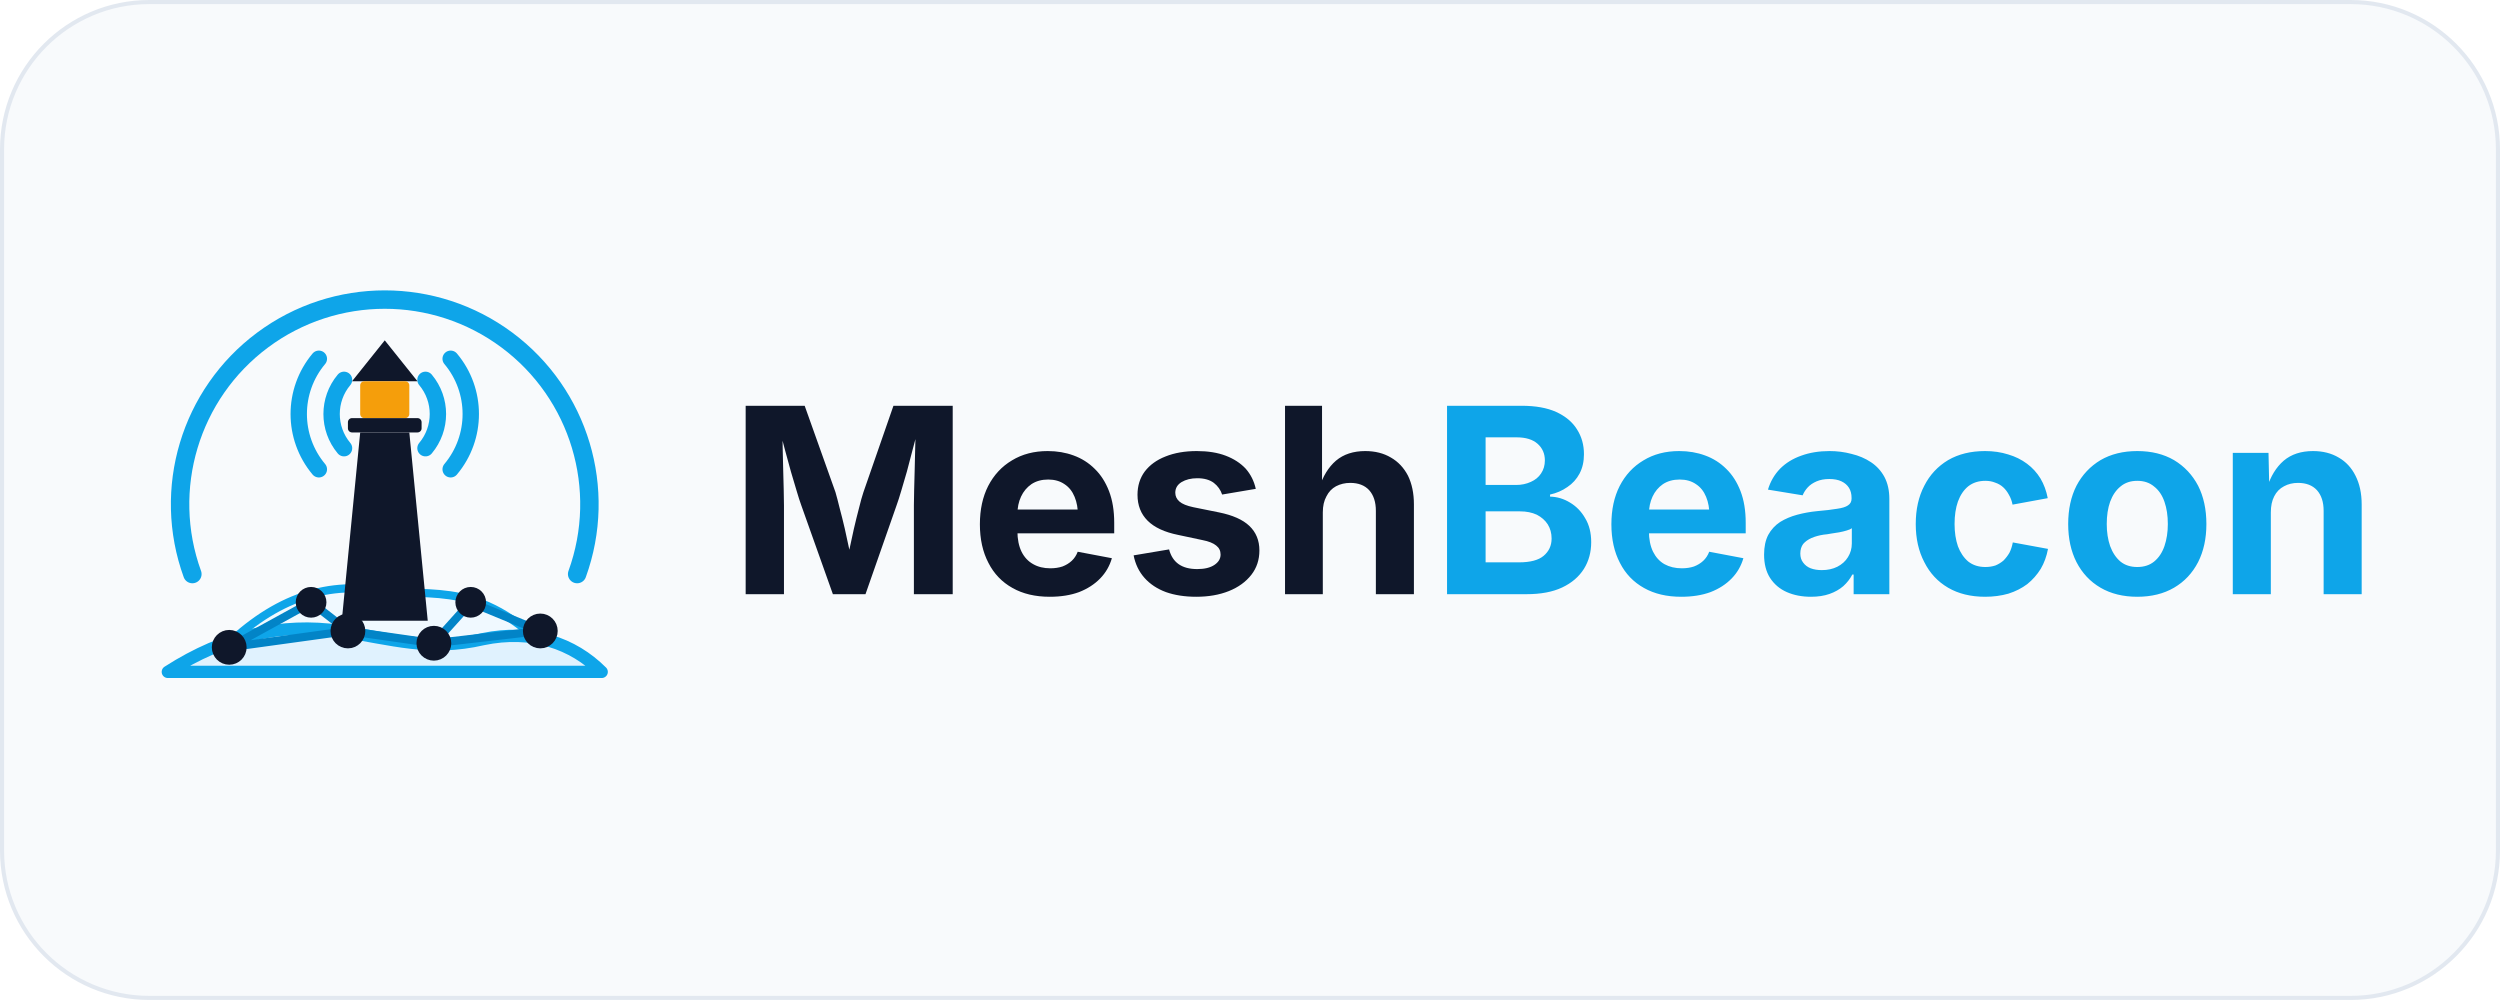
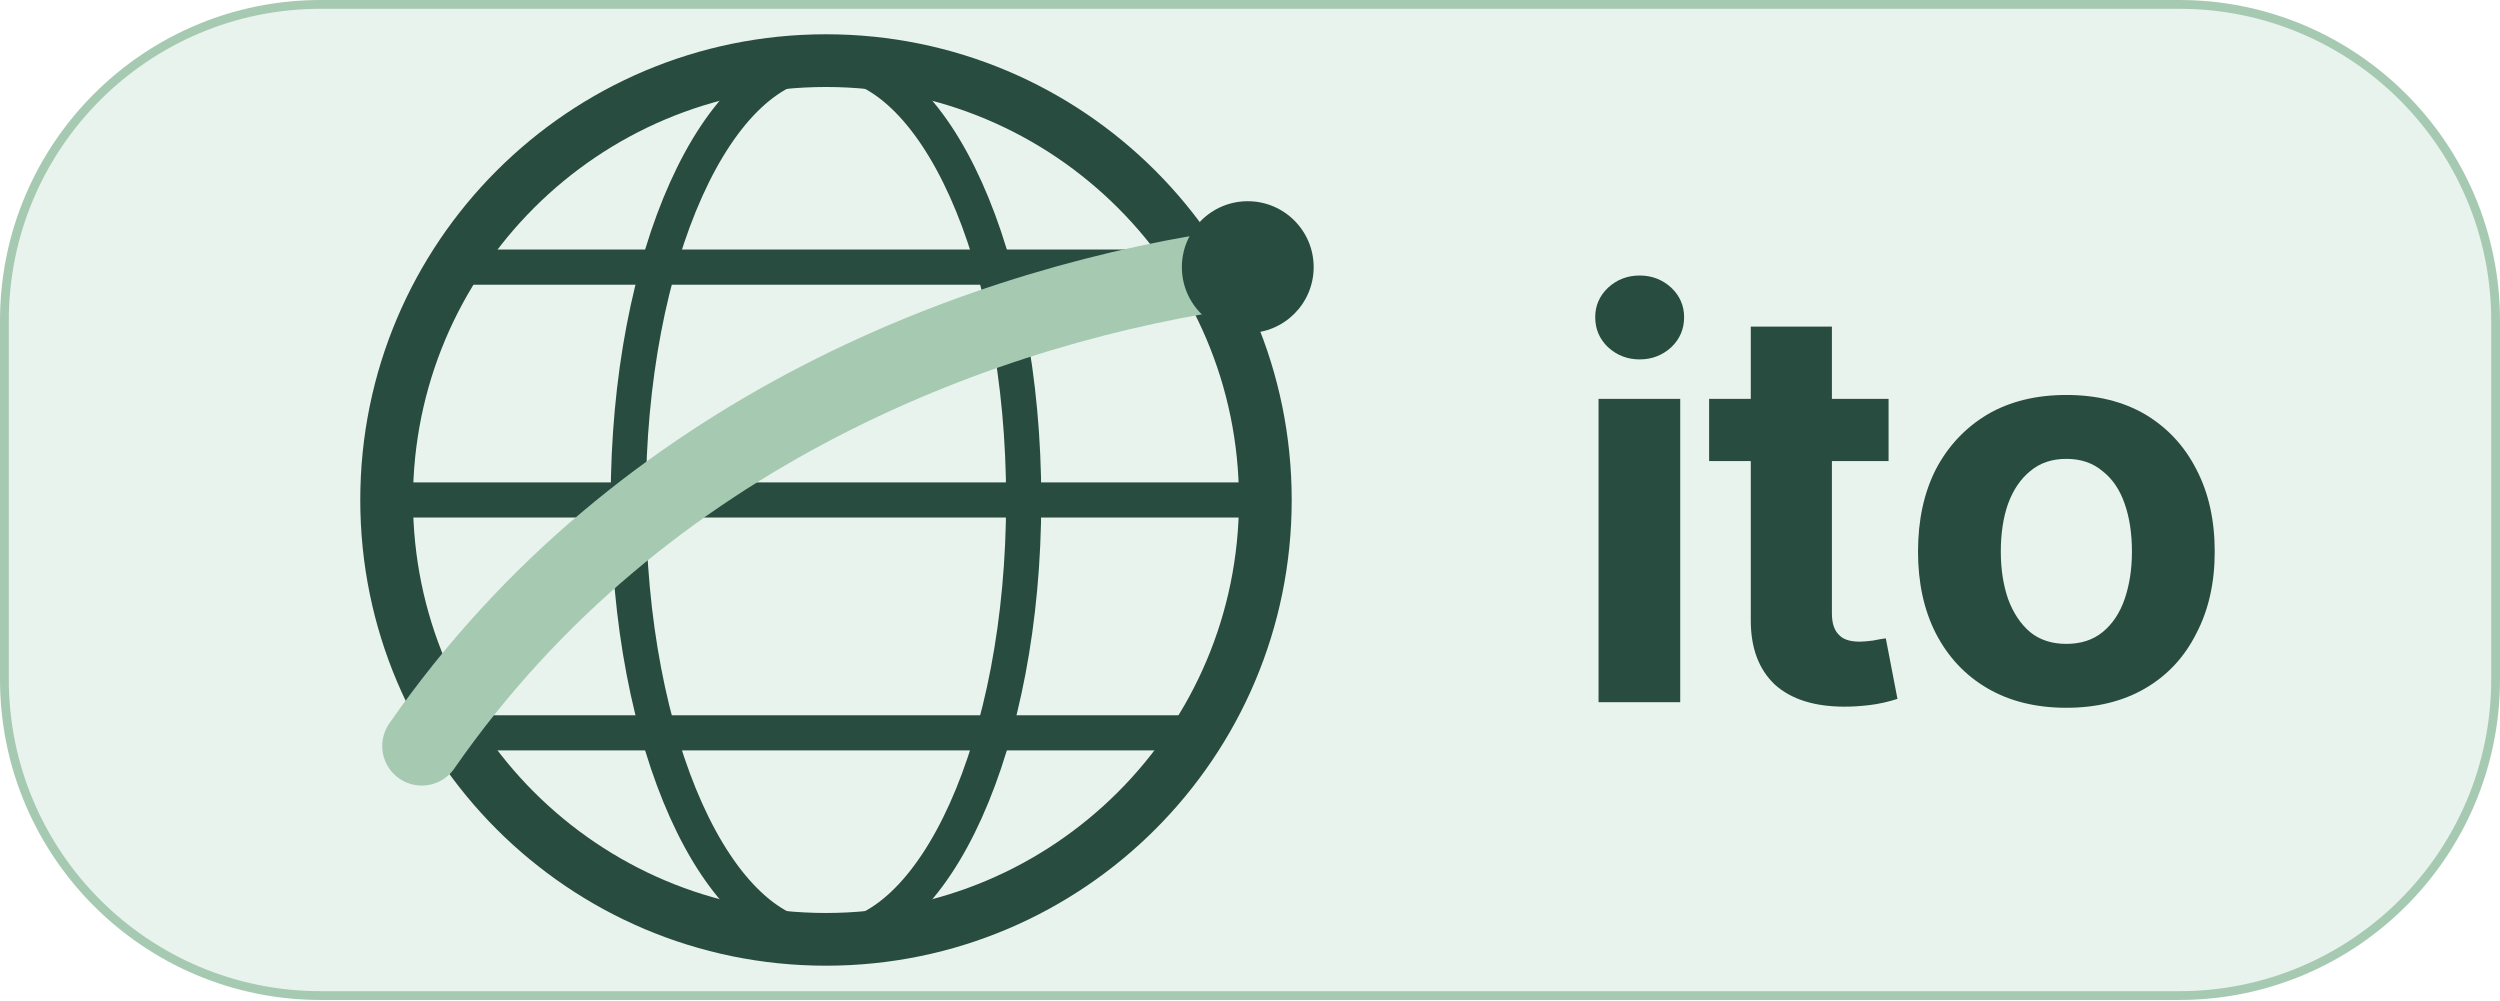
- <svg xmlns="http://www.w3.org/2000/svg" viewBox="0 0 1221.55 488.621" width="1221.55" height="488.621" role="img">
-   <style>.ring{fill:none;stroke:#0EA5E9;stroke-width:9;stroke-linecap:round}.wave{fill:none;stroke:#0EA5E9;stroke-width:8;stroke-linecap:round}.tower{fill:#0F172A}.lamp{fill:#F59E0B}.hillback{fill:#F0F9FF;stroke:#0EA5E9;stroke-width:4;stroke-linejoin:round}.hill{fill:#E0F2FE;stroke:#0EA5E9;stroke-width:6;stroke-linejoin:round}.link{fill:none;stroke:#0284C7;stroke-width:4;stroke-linecap:round;stroke-linejoin:round}.node{fill:#0F172A;stroke:#0F172A;stroke-width:3}.mesh{fill:#0F172A}.beacon{fill:#0EA5E9}.tile{fill:#F8FAFC;stroke:#E2E8F0;stroke-width:2}</style>
-   <rect class="tile" x="1" y="1" width="1219.55" height="486.6" rx="72" />
-   <g transform="translate(60 116.3)">
+ <svg xmlns="http://www.w3.org/2000/svg" viewBox="0 0 569.017 227.607" width="569.017" height="227.607" role="img">
+   <style>.globe{fill:none;stroke:#284C40;stroke-width:12}.grid{fill:none;stroke:#284C40;stroke-width:8;stroke-linecap:round}.thread{fill:none;stroke:#A6C9B2;stroke-width:18;stroke-linecap:round}.node{fill:#284C40}.word{fill:#284C40}.tile{fill:#E8F3ED;stroke:#A6C9B2;stroke-width:2}</style>
+   <rect class="tile" x="1" y="1" width="567.017" height="225.6" rx="72" />
+   <g transform="translate(60 -14.2)">
    <g>
-       <path class="ring" d="M34 164.2A100 100 0 1 1 222 164.2" />
-       <path class="wave" d="M147.9 69.3A26 26 0 0 1 147.9 102.7M108.1 102.7A26 26 0 0 1 108.1 69.3" />
-       <path class="wave" d="M160.2 59A42 42 0 0 1 160.2 113M95.8 113A42 42 0 0 1 95.8 59" />
-       <path class="hillback" d="M44 206C70 178 96 168 124 172c28 4 52-6 88 34z" />
-       <path class="tower" d="M128 50l16 20h-32z" />
-       <rect class="lamp" x="116" y="70" width="24" height="18" rx="2" />
-       <rect class="tower" x="110" y="88" width="36" height="7" rx="2" />
-       <path class="tower" d="M116 95h24l9 92h-42z" />
-       <path class="hill" d="M22 212c28-18 56-24 84-20 26 4 44 10 70 4 24-5 44 2 58 16z" />
-       <path class="link" d="M52 200L92 178l18 14 42 6 18-20 34 14M52 200l58-8M152 198l52-6" />
-       <circle class="node" cx="52" cy="200" r="7" />
-       <circle class="node" cx="92" cy="178" r="6" />
-       <circle class="node" cx="110" cy="192" r="7" />
-       <circle class="node" cx="152" cy="198" r="7" />
-       <circle class="node" cx="170" cy="178" r="6" />
-       <circle class="node" cx="204" cy="192" r="7" />
+       <circle class="globe" cx="128" cy="128" r="100" />
+       <path class="grid" d="M128 28a45 100 0 0 1 0 200a45 100 0 0 1 0-200z" />
+       <path class="grid" d="M28 128h200M44 75h168M44 181h168" />
+       <path class="thread" d="M36 184c50-72 129-101 188-109" />
+       <circle class="node" cx="224" cy="75" r="15" />
    </g>
    <g transform="translate(296 51.49) scale(1.2646)">
-       <path class="mesh" d="M6.6 96.9V24.1H29.4L41.3 57.5Q42 59.9 42.9 63.6Q43.9 67.3 44.9 71.6Q45.8 75.9 46.7 79.9Q47.6 84 48.1 87H45.2Q45.8 84 46.6 80Q47.5 76 48.4 71.7Q49.4 67.4 50.4 63.6Q51.3 59.9 52.1 57.5L63.7 24.1H86.6V96.9H71.6V62.6Q71.6 60.2 71.7 56.6Q71.8 53.1 71.9 49Q72 44.8 72.1 40.6Q72.2 36.5 72.3 32.8H73.2Q72.3 36.8 71.1 41.1Q70 45.5 68.9 49.5Q67.7 53.6 66.7 57Q65.7 60.4 64.9 62.6L52.9 96.9H40.3L28.1 62.6Q27.3 60.4 26.3 57Q25.3 53.7 24.1 49.6Q23 45.6 21.8 41.2Q20.7 36.9 19.6 32.8H20.8Q20.8 36.3 20.9 40.4Q21 44.6 21.1 48.8Q21.2 52.9 21.3 56.5Q21.4 60.1 21.4 62.6V96.9ZM124.1 97.9Q115.7 97.9 109.7 94.5Q103.6 91.1 100.4 84.8Q97.1 78.5 97.1 69.9Q97.1 61.4 100.3 55.1Q103.6 48.7 109.5 45.2Q115.4 41.6 123.3 41.6Q128.7 41.6 133.3 43.3Q138 45 141.5 48.5Q145 51.9 147 57.1Q149 62.3 149 69.3V73.4H103.1V64.2H141.8L135 66.7Q135 62.4 133.7 59.3Q132.4 56.1 129.8 54.4Q127.2 52.6 123.5 52.6Q119.7 52.6 117 54.4Q114.4 56.2 113 59.2Q111.6 62.2 111.6 66V72.5Q111.6 77.2 113.2 80.5Q114.8 83.7 117.7 85.3Q120.5 86.9 124.3 86.9Q126.9 86.9 129 86.2Q131.1 85.4 132.6 84Q134.1 82.6 134.9 80.5L148.1 83Q146.8 87.5 143.6 90.8Q140.3 94.2 135.4 96.1Q130.5 97.9 124.1 97.9ZM180.7 97.9Q174.1 97.9 169 96.1Q163.9 94.2 160.7 90.6Q157.5 87 156.5 81.9L170.2 79.6Q171.2 83.4 173.9 85.3Q176.6 87.2 181.1 87.2Q185.3 87.2 187.7 85.6Q190.1 84 190.1 81.6Q190.1 79.4 188.4 78.1Q186.7 76.7 183.1 76L173.7 74Q165.8 72.4 161.9 68.5Q158 64.6 158 58.5Q158 53.3 160.8 49.5Q163.7 45.7 168.8 43.7Q174 41.6 180.9 41.6Q187.4 41.6 192.1 43.4Q196.8 45.2 199.8 48.4Q202.7 51.7 203.7 56.2L190.7 58.4Q189.8 55.7 187.5 53.9Q185.1 52.1 181.1 52.1Q177.5 52.1 175 53.6Q172.6 55.1 172.6 57.7Q172.6 59.7 174.2 61.1Q175.8 62.5 179.6 63.3L189.5 65.3Q197.4 66.9 201.2 70.5Q205.1 74.2 205.1 80Q205.1 85.4 202 89.4Q198.8 93.5 193.3 95.7Q187.8 97.9 180.7 97.9ZM229.6 65.3V96.9H215V24.1H229.3V55.9H228.2Q230.3 49.1 234.7 45.3Q239.1 41.6 246 41.6Q251.7 41.6 255.9 44.1Q260.1 46.5 262.5 51.1Q264.8 55.8 264.8 62.2V96.9H250.1V64.7Q250.1 59.6 247.5 56.7Q244.9 53.9 240.2 53.9Q237.2 53.9 234.7 55.2Q232.3 56.5 231 59.1Q229.6 61.6 229.6 65.3Z" />
-       <path class="beacon" transform="translate(271.0 0)" d="M6.6 96.9V24.1H35.4Q43.5 24.1 48.8 26.5Q54.2 29 56.8 33.2Q59.5 37.4 59.5 42.8Q59.5 47.1 57.8 50.3Q56.1 53.5 53.1 55.5Q50.1 57.6 46.4 58.4V59.2Q50.5 59.3 54.1 61.5Q57.8 63.7 60 67.6Q62.3 71.4 62.3 76.8Q62.3 82.6 59.5 87.1Q56.6 91.7 51.1 94.3Q45.6 96.9 37.3 96.9ZM21.5 84.6H34.4Q40.9 84.6 43.9 82.1Q47 79.5 47 75.4Q47 72.3 45.5 69.9Q44 67.6 41.3 66.2Q38.5 64.9 34.8 64.9H21.5ZM21.5 54.7H33.3Q36.4 54.7 39 53.5Q41.5 52.4 42.9 50.3Q44.4 48.1 44.4 45.2Q44.4 41.3 41.6 38.8Q38.8 36.3 33.5 36.3H21.5ZM97.1 97.9Q88.7 97.9 82.7 94.5Q76.6 91.1 73.4 84.8Q70.1 78.5 70.1 69.9Q70.1 61.4 73.3 55.1Q76.6 48.7 82.5 45.2Q88.4 41.6 96.3 41.6Q101.7 41.6 106.3 43.3Q111 45 114.5 48.5Q118 51.9 120 57.1Q122 62.3 122 69.3V73.4H76.1V64.2H114.8L108 66.7Q108 62.4 106.7 59.3Q105.4 56.1 102.8 54.4Q100.2 52.6 96.5 52.6Q92.7 52.6 90 54.4Q87.4 56.2 86 59.2Q84.6 62.2 84.6 66V72.5Q84.6 77.2 86.2 80.5Q87.8 83.7 90.6 85.3Q93.5 86.9 97.3 86.9Q99.9 86.9 102 86.2Q104.1 85.4 105.6 84Q107.1 82.6 107.9 80.5L121.1 83Q119.8 87.5 116.6 90.8Q113.3 94.2 108.4 96.1Q103.5 97.9 97.1 97.9ZM147.2 97.9Q142 97.9 137.9 96.1Q133.8 94.3 131.4 90.6Q129.1 87 129.1 81.6Q129.1 77.1 130.7 74Q132.4 70.9 135.3 69Q138.2 67.2 141.9 66.2Q145.6 65.2 149.7 64.8Q154.4 64.4 157.3 63.9Q160.2 63.5 161.5 62.6Q162.9 61.7 162.9 60V59.7Q162.9 57.4 161.9 55.8Q160.9 54.2 159 53.3Q157.1 52.4 154.3 52.4Q151.5 52.4 149.4 53.3Q147.3 54.2 146 55.6Q144.7 57 144 58.7L130.6 56.5Q132 51.8 135.3 48.4Q138.6 45.1 143.4 43.4Q148.3 41.6 154.4 41.6Q158.8 41.6 162.9 42.7Q167.1 43.7 170.4 45.9Q173.7 48.1 175.6 51.6Q177.5 55.2 177.5 60.1V96.9H163.7V89.3H163.2Q161.9 91.8 159.7 93.8Q157.5 95.7 154.4 96.8Q151.3 97.9 147.2 97.9ZM151.4 87.6Q154.8 87.6 157.4 86.3Q160.1 84.9 161.5 82.6Q163 80.2 163 77.3V71.4Q162.4 71.9 161 72.3Q159.7 72.7 158.1 73Q156.5 73.3 154.9 73.5Q153.4 73.8 152.1 73.9Q149.5 74.3 147.4 75.2Q145.4 76.1 144.2 77.5Q143.1 79 143.1 81.2Q143.1 83.3 144.2 84.7Q145.3 86.2 147.1 86.9Q149 87.6 151.4 87.6ZM214.5 97.9Q206.2 97.9 200.2 94.4Q194.2 90.9 191 84.5Q187.7 78.2 187.7 69.8Q187.7 61.3 191 55Q194.2 48.7 200.2 45.1Q206.2 41.6 214.5 41.6Q219.3 41.6 223.4 42.9Q227.5 44.1 230.7 46.5Q233.8 48.8 235.9 52.2Q237.9 55.6 238.7 59.8L225.1 62.3Q224.7 60.2 223.7 58.5Q222.8 56.8 221.5 55.6Q220.2 54.4 218.4 53.8Q216.7 53.1 214.6 53.1Q210.7 53.1 208 55.2Q205.4 57.3 204 61.1Q202.7 64.8 202.7 69.8Q202.7 74.6 204 78.4Q205.4 82.1 208 84.3Q210.7 86.4 214.6 86.4Q216.7 86.4 218.5 85.8Q220.2 85.1 221.6 83.9Q222.9 82.6 223.9 80.9Q224.8 79.1 225.2 76.9L238.8 79.4Q238 83.7 236 87.1Q233.9 90.5 230.8 93Q227.6 95.4 223.5 96.7Q219.3 97.9 214.5 97.9ZM273.3 97.9Q265.1 97.9 259.1 94.4Q253.1 90.9 249.8 84.5Q246.6 78.2 246.6 69.8Q246.6 61.3 249.8 55Q253.1 48.7 259.1 45.1Q265.1 41.6 273.3 41.6Q281.5 41.6 287.5 45.1Q293.5 48.7 296.8 55Q300 61.3 300 69.8Q300 78.2 296.8 84.5Q293.5 90.9 287.5 94.4Q281.5 97.9 273.3 97.9ZM273.3 86.4Q277.2 86.4 279.8 84.3Q282.5 82.1 283.8 78.3Q285.1 74.5 285.1 69.8Q285.1 64.9 283.8 61.2Q282.5 57.4 279.8 55.3Q277.2 53.1 273.3 53.1Q269.4 53.1 266.8 55.3Q264.2 57.4 262.8 61.2Q261.5 64.9 261.5 69.8Q261.5 74.5 262.8 78.3Q264.2 82.1 266.8 84.3Q269.4 86.4 273.3 86.4ZM324.9 65.3V96.9H310.2V42.3H324L324.3 55.9H323.4Q325.5 49.1 329.9 45.3Q334.3 41.6 341.2 41.6Q346.9 41.6 351.1 44.1Q355.3 46.5 357.6 51.1Q360 55.8 360 62.2V96.9H345.3V64.7Q345.3 59.6 342.7 56.7Q340.1 53.9 335.4 53.9Q332.4 53.9 330 55.2Q327.5 56.5 326.2 59.1Q324.9 61.6 324.9 65.3Z" />
+       <path class="word" d="M6.2 96.9V42.3H20.9V96.9ZM13.6 35.2Q10.3 35.2 7.9 33Q5.6 30.8 5.6 27.6Q5.6 24.5 7.9 22.3Q10.3 20.1 13.6 20.1Q16.9 20.1 19.3 22.3Q21.6 24.5 21.6 27.6Q21.6 30.8 19.3 33Q16.9 35.2 13.6 35.2ZM58.4 42.3V53.5H26.1V42.3ZM33.6 29.3H48.2V80.9Q48.2 83.5 49.4 84.7Q50.5 86 53.2 86Q54.1 86 55.6 85.8Q57.1 85.5 57.9 85.4L60 96.3Q57.5 97.1 55.1 97.4Q52.7 97.7 50.5 97.7Q42.3 97.7 37.9 93.7Q33.6 89.6 33.6 82.2ZM90.4 97.9Q82.2 97.9 76.2 94.4Q70.2 90.9 66.9 84.5Q63.7 78.2 63.7 69.8Q63.7 61.3 66.9 55Q70.2 48.7 76.2 45.1Q82.2 41.6 90.4 41.6Q98.6 41.6 104.6 45.1Q110.6 48.7 113.8 55Q117.1 61.3 117.1 69.8Q117.1 78.2 113.8 84.5Q110.6 90.9 104.6 94.4Q98.6 97.9 90.4 97.9ZM90.4 86.4Q94.3 86.4 96.9 84.3Q99.6 82.1 100.9 78.3Q102.2 74.5 102.2 69.8Q102.2 64.9 100.9 61.2Q99.6 57.4 96.9 55.3Q94.3 53.1 90.4 53.1Q86.5 53.1 83.9 55.3Q81.3 57.4 79.9 61.2Q78.6 64.9 78.6 69.8Q78.6 74.5 79.9 78.3Q81.3 82.1 83.9 84.3Q86.5 86.4 90.4 86.4Z" />
    </g>
  </g>
</svg>
